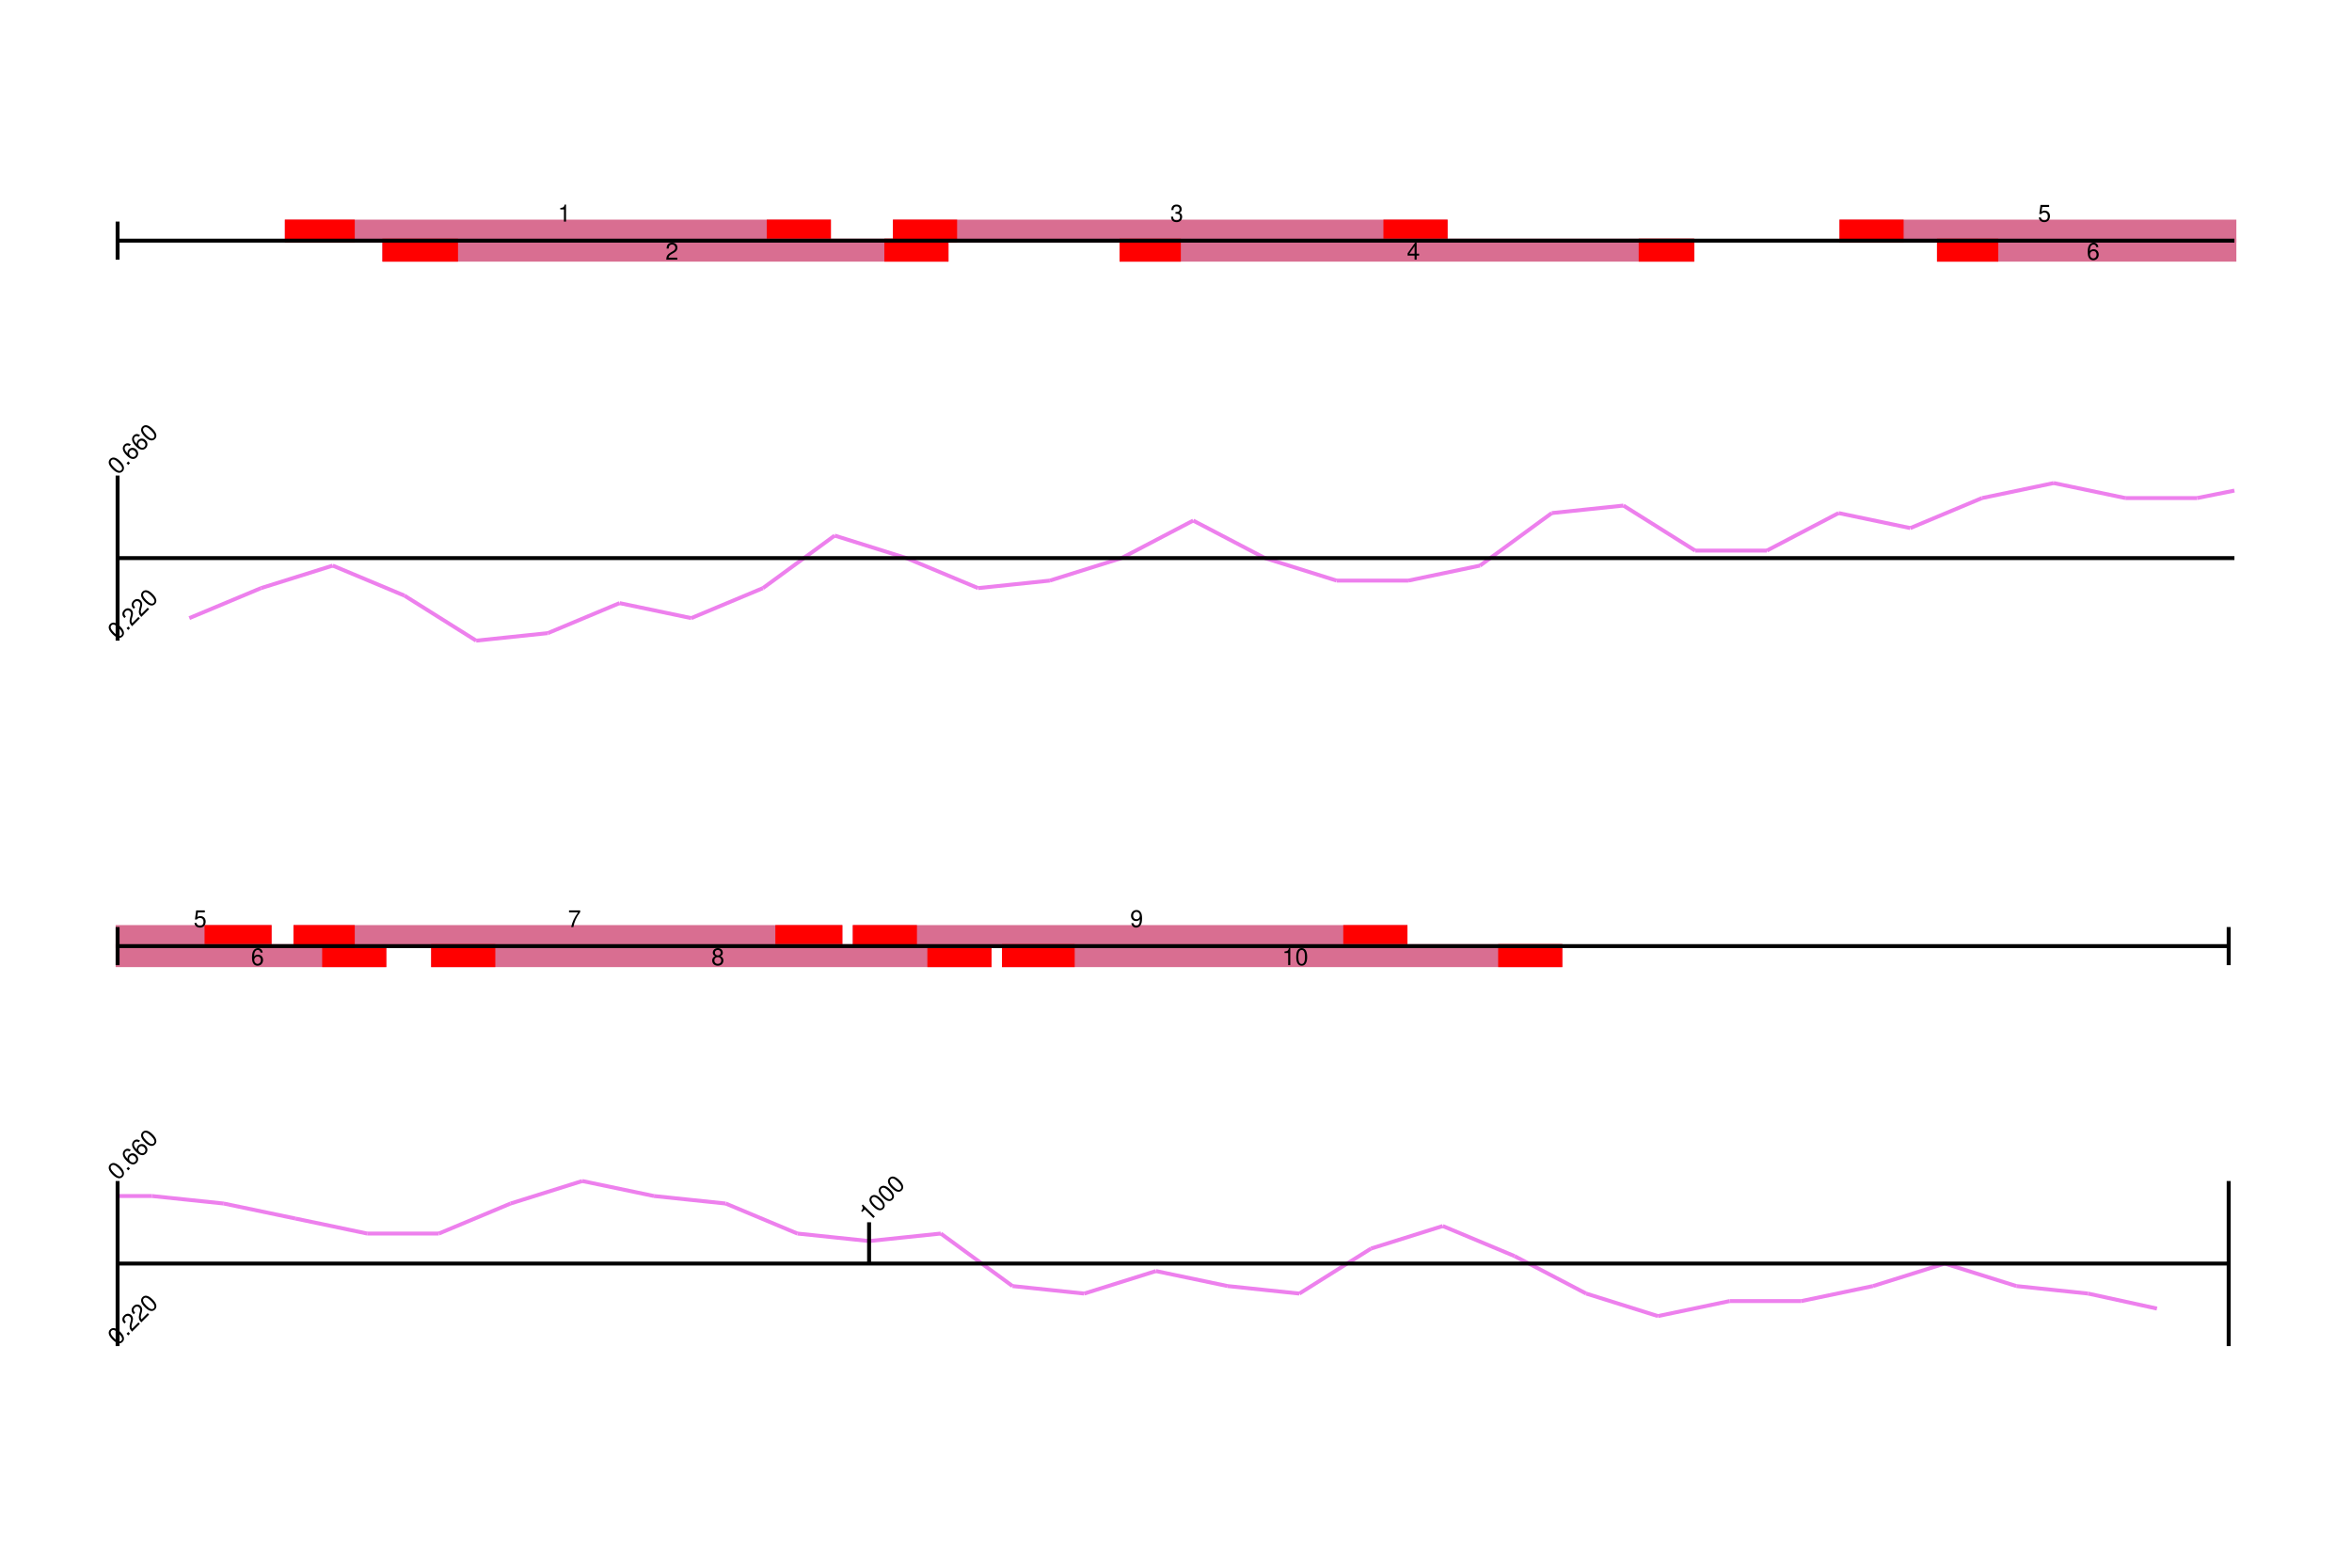
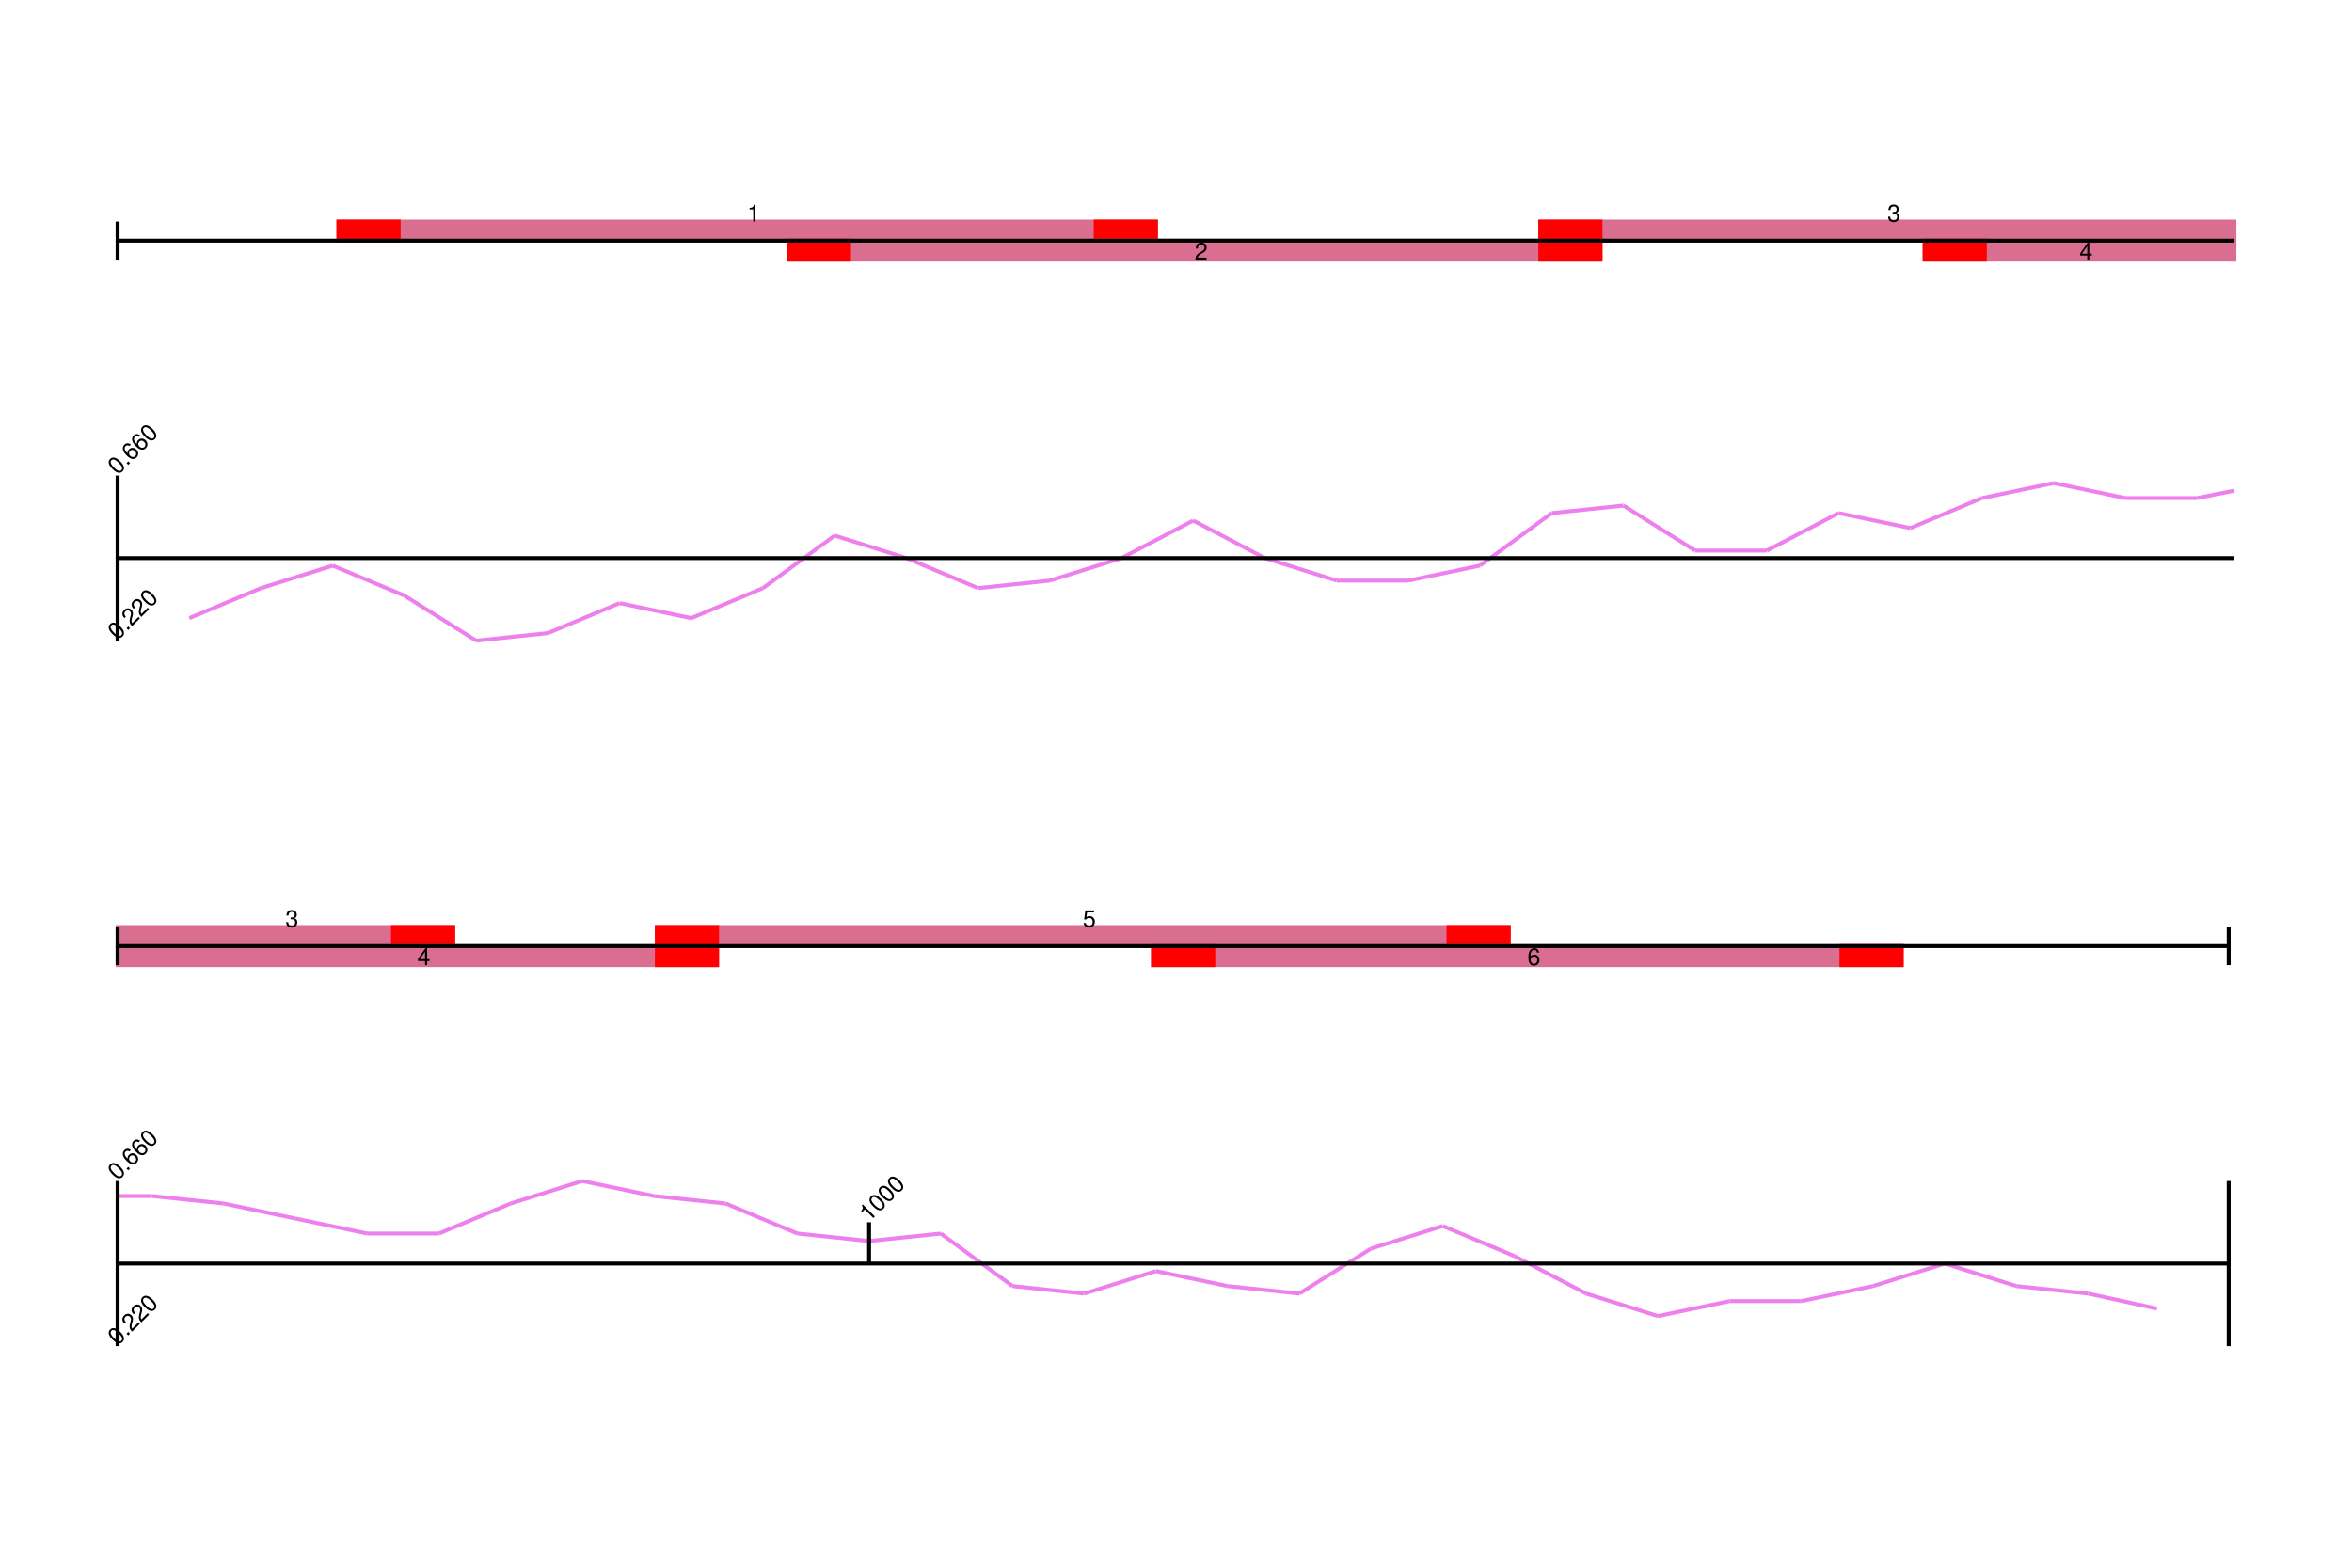
- <svg xmlns="http://www.w3.org/2000/svg" width="600" height="400" preserveAspectRatio="xMinYMin meet" viewBox="0 0 600 400" version="1.0" fill-rule="evenodd">
+ <svg xmlns="http://www.w3.org/2000/svg" fill-rule="evenodd" height="400" preserveAspectRatio="xMinYMin meet" version="1.0" viewBox="0 0 600 400" width="600">
  <clipPath id="clip">
-     <rect x="0" y="0" width="600" height="400" />
+     <rect height="400" width="600" x="0" y="0" />
  </clipPath>
-   <g id="group" transform="scale(1,-1) translate(0,-400)" style="clip-path: url(#clip)">
+   <g id="group" style="clip-path: url(#clip)" transform="scale(1,-1) translate(0,-400)">
    <g transform="">
      <path d="M 48.293,242.284 L 48.293,242.284 Z" style="stroke: rgb(93%,50%,93%); stroke-linecap: butt; stroke-width: 1;" />
      <path d="M 48.293,242.284 L 66.585,249.942 Z" style="stroke: rgb(93%,50%,93%); stroke-linecap: butt; stroke-width: 1;" />
      <path d="M 66.585,249.942 L 84.878,255.685 Z" style="stroke: rgb(93%,50%,93%); stroke-linecap: butt; stroke-width: 1;" />
      <path d="M 84.878,255.685 L 103.171,248.027 Z" style="stroke: rgb(93%,50%,93%); stroke-linecap: butt; stroke-width: 1;" />
      <path d="M 103.171,248.027 L 121.463,236.54 Z" style="stroke: rgb(93%,50%,93%); stroke-linecap: butt; stroke-width: 1;" />
      <path d="M 121.463,236.54 L 139.756,238.455 Z" style="stroke: rgb(93%,50%,93%); stroke-linecap: butt; stroke-width: 1;" />
      <path d="M 139.756,238.455 L 158.049,246.113 Z" style="stroke: rgb(93%,50%,93%); stroke-linecap: butt; stroke-width: 1;" />
      <path d="M 158.049,246.113 L 176.341,242.284 Z" style="stroke: rgb(93%,50%,93%); stroke-linecap: butt; stroke-width: 1;" />
      <path d="M 176.341,242.284 L 194.634,249.942 Z" style="stroke: rgb(93%,50%,93%); stroke-linecap: butt; stroke-width: 1;" />
      <path d="M 194.634,249.942 L 212.927,263.344 Z" style="stroke: rgb(93%,50%,93%); stroke-linecap: butt; stroke-width: 1;" />
      <path d="M 212.927,263.344 L 231.22,257.6 Z" style="stroke: rgb(93%,50%,93%); stroke-linecap: butt; stroke-width: 1;" />
      <path d="M 231.22,257.6 L 249.512,249.942 Z" style="stroke: rgb(93%,50%,93%); stroke-linecap: butt; stroke-width: 1;" />
      <path d="M 249.512,249.942 L 267.805,251.856 Z" style="stroke: rgb(93%,50%,93%); stroke-linecap: butt; stroke-width: 1;" />
      <path d="M 267.805,251.856 L 286.098,257.6 Z" style="stroke: rgb(93%,50%,93%); stroke-linecap: butt; stroke-width: 1;" />
      <path d="M 286.098,257.6 L 304.39,267.173 Z" style="stroke: rgb(93%,50%,93%); stroke-linecap: butt; stroke-width: 1;" />
      <path d="M 304.39,267.173 L 322.683,257.6 Z" style="stroke: rgb(93%,50%,93%); stroke-linecap: butt; stroke-width: 1;" />
      <path d="M 322.683,257.6 L 340.976,251.856 Z" style="stroke: rgb(93%,50%,93%); stroke-linecap: butt; stroke-width: 1;" />
      <path d="M 340.976,251.856 L 359.268,251.856 Z" style="stroke: rgb(93%,50%,93%); stroke-linecap: butt; stroke-width: 1;" />
      <path d="M 359.268,251.856 L 377.561,255.685 Z" style="stroke: rgb(93%,50%,93%); stroke-linecap: butt; stroke-width: 1;" />
      <path d="M 377.561,255.685 L 395.854,269.087 Z" style="stroke: rgb(93%,50%,93%); stroke-linecap: butt; stroke-width: 1;" />
      <path d="M 395.854,269.087 L 414.146,271.002 Z" style="stroke: rgb(93%,50%,93%); stroke-linecap: butt; stroke-width: 1;" />
      <path d="M 414.146,271.002 L 432.439,259.515 Z" style="stroke: rgb(93%,50%,93%); stroke-linecap: butt; stroke-width: 1;" />
      <path d="M 432.439,259.515 L 450.732,259.515 Z" style="stroke: rgb(93%,50%,93%); stroke-linecap: butt; stroke-width: 1;" />
      <path d="M 450.732,259.515 L 469.024,269.087 Z" style="stroke: rgb(93%,50%,93%); stroke-linecap: butt; stroke-width: 1;" />
      <path d="M 469.024,269.087 L 487.317,265.258 Z" style="stroke: rgb(93%,50%,93%); stroke-linecap: butt; stroke-width: 1;" />
      <path d="M 487.317,265.258 L 505.61,272.916 Z" style="stroke: rgb(93%,50%,93%); stroke-linecap: butt; stroke-width: 1;" />
      <path d="M 505.61,272.916 L 523.902,276.745 Z" style="stroke: rgb(93%,50%,93%); stroke-linecap: butt; stroke-width: 1;" />
      <path d="M 523.902,276.745 L 542.195,272.916 Z" style="stroke: rgb(93%,50%,93%); stroke-linecap: butt; stroke-width: 1;" />
      <path d="M 542.195,272.916 L 560.488,272.916 Z" style="stroke: rgb(93%,50%,93%); stroke-linecap: butt; stroke-width: 1;" />
      <path d="M 560.488,272.916 L 570,274.831 Z" style="stroke: rgb(93%,50%,93%); stroke-linecap: butt; stroke-width: 1;" />
      <path d="M 30,94.831 L 38.78,94.831 Z" style="stroke: rgb(93%,50%,93%); stroke-linecap: butt; stroke-width: 1;" />
      <path d="M 38.78,94.831 L 57.073,92.916 Z" style="stroke: rgb(93%,50%,93%); stroke-linecap: butt; stroke-width: 1;" />
      <path d="M 57.073,92.916 L 75.366,89.087 Z" style="stroke: rgb(93%,50%,93%); stroke-linecap: butt; stroke-width: 1;" />
      <path d="M 75.366,89.087 L 93.659,85.258 Z" style="stroke: rgb(93%,50%,93%); stroke-linecap: butt; stroke-width: 1;" />
      <path d="M 93.659,85.258 L 111.951,85.258 Z" style="stroke: rgb(93%,50%,93%); stroke-linecap: butt; stroke-width: 1;" />
      <path d="M 111.951,85.258 L 130.244,92.916 Z" style="stroke: rgb(93%,50%,93%); stroke-linecap: butt; stroke-width: 1;" />
      <path d="M 130.244,92.916 L 148.537,98.66 Z" style="stroke: rgb(93%,50%,93%); stroke-linecap: butt; stroke-width: 1;" />
      <path d="M 148.537,98.66 L 166.829,94.831 Z" style="stroke: rgb(93%,50%,93%); stroke-linecap: butt; stroke-width: 1;" />
      <path d="M 166.829,94.831 L 185.122,92.916 Z" style="stroke: rgb(93%,50%,93%); stroke-linecap: butt; stroke-width: 1;" />
      <path d="M 185.122,92.916 L 203.415,85.258 Z" style="stroke: rgb(93%,50%,93%); stroke-linecap: butt; stroke-width: 1;" />
      <path d="M 203.415,85.258 L 221.707,83.344 Z" style="stroke: rgb(93%,50%,93%); stroke-linecap: butt; stroke-width: 1;" />
      <path d="M 221.707,83.344 L 240,85.258 Z" style="stroke: rgb(93%,50%,93%); stroke-linecap: butt; stroke-width: 1;" />
      <path d="M 240,85.258 L 258.293,71.856 Z" style="stroke: rgb(93%,50%,93%); stroke-linecap: butt; stroke-width: 1;" />
      <path d="M 258.293,71.856 L 276.585,69.942 Z" style="stroke: rgb(93%,50%,93%); stroke-linecap: butt; stroke-width: 1;" />
      <path d="M 276.585,69.942 L 294.878,75.685 Z" style="stroke: rgb(93%,50%,93%); stroke-linecap: butt; stroke-width: 1;" />
      <path d="M 294.878,75.685 L 313.171,71.856 Z" style="stroke: rgb(93%,50%,93%); stroke-linecap: butt; stroke-width: 1;" />
      <path d="M 313.171,71.856 L 331.463,69.942 Z" style="stroke: rgb(93%,50%,93%); stroke-linecap: butt; stroke-width: 1;" />
      <path d="M 331.463,69.942 L 349.756,81.429 Z" style="stroke: rgb(93%,50%,93%); stroke-linecap: butt; stroke-width: 1;" />
      <path d="M 349.756,81.429 L 368.049,87.173 Z" style="stroke: rgb(93%,50%,93%); stroke-linecap: butt; stroke-width: 1;" />
      <path d="M 368.049,87.173 L 386.341,79.515 Z" style="stroke: rgb(93%,50%,93%); stroke-linecap: butt; stroke-width: 1;" />
      <path d="M 386.341,79.515 L 404.634,69.942 Z" style="stroke: rgb(93%,50%,93%); stroke-linecap: butt; stroke-width: 1;" />
      <path d="M 404.634,69.942 L 422.927,64.198 Z" style="stroke: rgb(93%,50%,93%); stroke-linecap: butt; stroke-width: 1;" />
      <path d="M 422.927,64.198 L 441.22,68.027 Z" style="stroke: rgb(93%,50%,93%); stroke-linecap: butt; stroke-width: 1;" />
      <path d="M 441.22,68.027 L 459.512,68.027 Z" style="stroke: rgb(93%,50%,93%); stroke-linecap: butt; stroke-width: 1;" />
      <path d="M 459.512,68.027 L 477.805,71.856 Z" style="stroke: rgb(93%,50%,93%); stroke-linecap: butt; stroke-width: 1;" />
      <path d="M 477.805,71.856 L 496.098,77.6 Z" style="stroke: rgb(93%,50%,93%); stroke-linecap: butt; stroke-width: 1;" />
      <path d="M 496.098,77.6 L 514.39,71.856 Z" style="stroke: rgb(93%,50%,93%); stroke-linecap: butt; stroke-width: 1;" />
      <path d="M 514.39,71.856 L 532.683,69.942 Z" style="stroke: rgb(93%,50%,93%); stroke-linecap: butt; stroke-width: 1;" />
      <path d="M 532.683,69.942 L 550.244,66.113 Z" style="stroke: rgb(93%,50%,93%); stroke-linecap: butt; stroke-width: 1;" />
-       <polygon points="73.171 338.6, 211.463 338.6, 211.463 343.46, 73.171 343.46" style="stroke: rgb(85%,43%,57%); stroke-linecap: butt; stroke-width: 1; fill: rgb(85%,43%,57%);" />
-       <polygon points="73.171 338.6, 90 338.6, 90 343.46, 73.171 343.46" style="stroke: rgb(100%,0%,0%); stroke-linecap: butt; stroke-width: 1; fill: rgb(100%,0%,0%);" />
-       <polygon points="196.098 338.6, 211.463 338.6, 211.463 343.46, 196.098 343.46" style="stroke: rgb(100%,0%,0%); stroke-linecap: butt; stroke-width: 1; fill: rgb(100%,0%,0%);" />
-       <polygon points="98.049 333.74, 241.463 333.74, 241.463 338.6, 98.049 338.6" style="stroke: rgb(85%,43%,57%); stroke-linecap: butt; stroke-width: 1; fill: rgb(85%,43%,57%);" />
-       <polygon points="98.049 333.74, 116.341 333.74, 116.341 338.6, 98.049 338.6" style="stroke: rgb(100%,0%,0%); stroke-linecap: butt; stroke-width: 1; fill: rgb(100%,0%,0%);" />
-       <polygon points="226.098 333.74, 241.463 333.74, 241.463 338.6, 226.098 338.6" style="stroke: rgb(100%,0%,0%); stroke-linecap: butt; stroke-width: 1; fill: rgb(100%,0%,0%);" />
-       <polygon points="228.293 338.6, 368.781 338.6, 368.781 343.46, 228.293 343.46" style="stroke: rgb(85%,43%,57%); stroke-linecap: butt; stroke-width: 1; fill: rgb(85%,43%,57%);" />
-       <polygon points="228.293 338.6, 243.659 338.6, 243.659 343.46, 228.293 343.46" style="stroke: rgb(100%,0%,0%); stroke-linecap: butt; stroke-width: 1; fill: rgb(100%,0%,0%);" />
-       <polygon points="353.415 338.6, 368.781 338.6, 368.781 343.46, 353.415 343.46" style="stroke: rgb(100%,0%,0%); stroke-linecap: butt; stroke-width: 1; fill: rgb(100%,0%,0%);" />
-       <polygon points="286.098 333.74, 431.707 333.74, 431.707 338.6, 286.098 338.6" style="stroke: rgb(85%,43%,57%); stroke-linecap: butt; stroke-width: 1; fill: rgb(85%,43%,57%);" />
-       <polygon points="286.098 333.74, 300.732 333.74, 300.732 338.6, 286.098 338.6" style="stroke: rgb(100%,0%,0%); stroke-linecap: butt; stroke-width: 1; fill: rgb(100%,0%,0%);" />
-       <polygon points="418.537 333.74, 431.707 333.74, 431.707 338.6, 418.537 338.6" style="stroke: rgb(100%,0%,0%); stroke-linecap: butt; stroke-width: 1; fill: rgb(100%,0%,0%);" />
-       <polygon points="469.756 338.6, 570 338.6, 570 343.46, 469.756 343.46" style="stroke: rgb(85%,43%,57%); stroke-linecap: butt; stroke-width: 1; fill: rgb(85%,43%,57%);" />
-       <polygon points="30 158.6, 68.78 158.6, 68.78 163.46, 30 163.46" style="stroke: rgb(85%,43%,57%); stroke-linecap: butt; stroke-width: 1; fill: rgb(85%,43%,57%);" />
-       <polygon points="469.756 338.6, 485.122 338.6, 485.122 343.46, 469.756 343.46" style="stroke: rgb(100%,0%,0%); stroke-linecap: butt; stroke-width: 1; fill: rgb(100%,0%,0%);" />
-       <polygon points="52.683 158.6, 68.78 158.6, 68.78 163.46, 52.683 163.46" style="stroke: rgb(100%,0%,0%); stroke-linecap: butt; stroke-width: 1; fill: rgb(100%,0%,0%);" />
-       <polygon points="494.634 333.74, 570 333.74, 570 338.6, 494.634 338.6" style="stroke: rgb(85%,43%,57%); stroke-linecap: butt; stroke-width: 1; fill: rgb(85%,43%,57%);" />
-       <polygon points="30 153.74, 98.049 153.74, 98.049 158.6, 30 158.6" style="stroke: rgb(85%,43%,57%); stroke-linecap: butt; stroke-width: 1; fill: rgb(85%,43%,57%);" />
-       <polygon points="494.634 333.74, 509.268 333.74, 509.268 338.6, 494.634 338.6" style="stroke: rgb(100%,0%,0%); stroke-linecap: butt; stroke-width: 1; fill: rgb(100%,0%,0%);" />
-       <polygon points="82.683 153.74, 98.049 153.74, 98.049 158.6, 82.683 158.6" style="stroke: rgb(100%,0%,0%); stroke-linecap: butt; stroke-width: 1; fill: rgb(100%,0%,0%);" />
-       <polygon points="75.366 158.6, 214.39 158.6, 214.39 163.46, 75.366 163.46" style="stroke: rgb(85%,43%,57%); stroke-linecap: butt; stroke-width: 1; fill: rgb(85%,43%,57%);" />
-       <polygon points="75.366 158.6, 90 158.6, 90 163.46, 75.366 163.46" style="stroke: rgb(100%,0%,0%); stroke-linecap: butt; stroke-width: 1; fill: rgb(100%,0%,0%);" />
-       <polygon points="198.293 158.6, 214.39 158.6, 214.39 163.46, 198.293 163.46" style="stroke: rgb(100%,0%,0%); stroke-linecap: butt; stroke-width: 1; fill: rgb(100%,0%,0%);" />
-       <polygon points="110.488 153.74, 252.439 153.74, 252.439 158.6, 110.488 158.6" style="stroke: rgb(85%,43%,57%); stroke-linecap: butt; stroke-width: 1; fill: rgb(85%,43%,57%);" />
-       <polygon points="110.488 153.74, 125.854 153.74, 125.854 158.6, 110.488 158.6" style="stroke: rgb(100%,0%,0%); stroke-linecap: butt; stroke-width: 1; fill: rgb(100%,0%,0%);" />
-       <polygon points="237.073 153.74, 252.439 153.74, 252.439 158.6, 237.073 158.6" style="stroke: rgb(100%,0%,0%); stroke-linecap: butt; stroke-width: 1; fill: rgb(100%,0%,0%);" />
-       <polygon points="218.049 158.6, 358.537 158.6, 358.537 163.46, 218.049 163.46" style="stroke: rgb(85%,43%,57%); stroke-linecap: butt; stroke-width: 1; fill: rgb(85%,43%,57%);" />
-       <polygon points="218.049 158.6, 233.415 158.6, 233.415 163.46, 218.049 163.46" style="stroke: rgb(100%,0%,0%); stroke-linecap: butt; stroke-width: 1; fill: rgb(100%,0%,0%);" />
-       <polygon points="343.171 158.6, 358.537 158.6, 358.537 163.46, 343.171 163.46" style="stroke: rgb(100%,0%,0%); stroke-linecap: butt; stroke-width: 1; fill: rgb(100%,0%,0%);" />
-       <polygon points="256.098 153.74, 398.049 153.74, 398.049 158.6, 256.098 158.6" style="stroke: rgb(85%,43%,57%); stroke-linecap: butt; stroke-width: 1; fill: rgb(85%,43%,57%);" />
-       <polygon points="256.098 153.74, 273.659 153.74, 273.659 158.6, 256.098 158.6" style="stroke: rgb(100%,0%,0%); stroke-linecap: butt; stroke-width: 1; fill: rgb(100%,0%,0%);" />
-       <polygon points="382.683 153.74, 398.049 153.74, 398.049 158.6, 382.683 158.6" style="stroke: rgb(100%,0%,0%); stroke-linecap: butt; stroke-width: 1; fill: rgb(100%,0%,0%);" />
+       <polygon points="86.341 338.6, 294.878 338.6, 294.878 343.46, 86.341 343.46" style="stroke: rgb(85%,43%,57%); stroke-linecap: butt; stroke-width: 1; fill: rgb(85%,43%,57%); fill-rule: evenodd;" />
+       <polygon points="86.341 338.6, 101.707 338.6, 101.707 343.46, 86.341 343.46" style="stroke: rgb(100%,0%,0%); stroke-linecap: butt; stroke-width: 1; fill: rgb(100%,0%,0%); fill-rule: evenodd;" />
+       <polygon points="279.512 338.6, 294.878 338.6, 294.878 343.46, 279.512 343.46" style="stroke: rgb(100%,0%,0%); stroke-linecap: butt; stroke-width: 1; fill: rgb(100%,0%,0%); fill-rule: evenodd;" />
+       <polygon points="201.22 333.74, 408.293 333.74, 408.293 338.6, 201.22 338.6" style="stroke: rgb(85%,43%,57%); stroke-linecap: butt; stroke-width: 1; fill: rgb(85%,43%,57%); fill-rule: evenodd;" />
+       <polygon points="201.22 333.74, 216.585 333.74, 216.585 338.6, 201.22 338.6" style="stroke: rgb(100%,0%,0%); stroke-linecap: butt; stroke-width: 1; fill: rgb(100%,0%,0%); fill-rule: evenodd;" />
+       <polygon points="392.927 333.74, 408.293 333.74, 408.293 338.6, 392.927 338.6" style="stroke: rgb(100%,0%,0%); stroke-linecap: butt; stroke-width: 1; fill: rgb(100%,0%,0%); fill-rule: evenodd;" />
+       <polygon points="392.927 338.6, 570 338.6, 570 343.46, 392.927 343.46" style="stroke: rgb(85%,43%,57%); stroke-linecap: butt; stroke-width: 1; fill: rgb(85%,43%,57%); fill-rule: evenodd;" />
+       <polygon points="30 158.6, 115.61 158.6, 115.61 163.46, 30 163.46" style="stroke: rgb(85%,43%,57%); stroke-linecap: butt; stroke-width: 1; fill: rgb(85%,43%,57%); fill-rule: evenodd;" />
+       <polygon points="392.927 338.6, 408.293 338.6, 408.293 343.46, 392.927 343.46" style="stroke: rgb(100%,0%,0%); stroke-linecap: butt; stroke-width: 1; fill: rgb(100%,0%,0%); fill-rule: evenodd;" />
+       <polygon points="100.244 158.6, 115.61 158.6, 115.61 163.46, 100.244 163.46" style="stroke: rgb(100%,0%,0%); stroke-linecap: butt; stroke-width: 1; fill: rgb(100%,0%,0%); fill-rule: evenodd;" />
+       <polygon points="490.976 333.74, 570 333.74, 570 338.6, 490.976 338.6" style="stroke: rgb(85%,43%,57%); stroke-linecap: butt; stroke-width: 1; fill: rgb(85%,43%,57%); fill-rule: evenodd;" />
+       <polygon points="30 153.74, 182.927 153.74, 182.927 158.6, 30 158.6" style="stroke: rgb(85%,43%,57%); stroke-linecap: butt; stroke-width: 1; fill: rgb(85%,43%,57%); fill-rule: evenodd;" />
+       <polygon points="490.976 333.74, 506.341 333.74, 506.341 338.6, 490.976 338.6" style="stroke: rgb(100%,0%,0%); stroke-linecap: butt; stroke-width: 1; fill: rgb(100%,0%,0%); fill-rule: evenodd;" />
+       <polygon points="167.561 153.74, 182.927 153.74, 182.927 158.6, 167.561 158.6" style="stroke: rgb(100%,0%,0%); stroke-linecap: butt; stroke-width: 1; fill: rgb(100%,0%,0%); fill-rule: evenodd;" />
+       <polygon points="167.561 158.6, 384.878 158.6, 384.878 163.46, 167.561 163.46" style="stroke: rgb(85%,43%,57%); stroke-linecap: butt; stroke-width: 1; fill: rgb(85%,43%,57%); fill-rule: evenodd;" />
+       <polygon points="167.561 158.6, 182.927 158.6, 182.927 163.46, 167.561 163.46" style="stroke: rgb(100%,0%,0%); stroke-linecap: butt; stroke-width: 1; fill: rgb(100%,0%,0%); fill-rule: evenodd;" />
+       <polygon points="369.512 158.6, 384.878 158.6, 384.878 163.46, 369.512 163.46" style="stroke: rgb(100%,0%,0%); stroke-linecap: butt; stroke-width: 1; fill: rgb(100%,0%,0%); fill-rule: evenodd;" />
+       <polygon points="294.146 153.74, 485.122 153.74, 485.122 158.6, 294.146 158.6" style="stroke: rgb(85%,43%,57%); stroke-linecap: butt; stroke-width: 1; fill: rgb(85%,43%,57%); fill-rule: evenodd;" />
+       <polygon points="294.146 153.74, 309.512 153.74, 309.512 158.6, 294.146 158.6" style="stroke: rgb(100%,0%,0%); stroke-linecap: butt; stroke-width: 1; fill: rgb(100%,0%,0%); fill-rule: evenodd;" />
+       <polygon points="469.756 153.74, 485.122 153.74, 485.122 158.6, 469.756 158.6" style="stroke: rgb(100%,0%,0%); stroke-linecap: butt; stroke-width: 1; fill: rgb(100%,0%,0%); fill-rule: evenodd;" />
      <path d="M 30,257.6 L 570,257.6 Z" style="stroke: rgb(0%,0%,0%); stroke-linecap: butt; stroke-width: 1;" />
      <path d="M 30,236.54 L 30,278.66 Z" style="stroke: rgb(0%,0%,0%); stroke-linecap: butt; stroke-width: 1;" />
      <path d="M 568.537,56.54 L 568.537,98.66 Z" style="stroke: rgb(0%,0%,0%); stroke-linecap: butt; stroke-width: 1;" />
      <path d="M 30,77.6 L 568.537,77.6 Z" style="stroke: rgb(0%,0%,0%); stroke-linecap: butt; stroke-width: 1;" />
      <path d="M 30,56.54 L 30,98.66 Z" style="stroke: rgb(0%,0%,0%); stroke-linecap: butt; stroke-width: 1;" />
      <path d="M 221.707,77.6 L 221.707,88.13 Z" style="stroke: rgb(0%,0%,0%); stroke-linecap: butt; stroke-width: 1;" />
      <path d="M 30,338.6 L 570,338.6 Z" style="stroke: rgb(0%,0%,0%); stroke-linecap: butt; stroke-width: 1;" />
      <path d="M 30,333.74 L 30,343.46 Z" style="stroke: rgb(0%,0%,0%); stroke-linecap: butt; stroke-width: 1;" />
      <path d="M 568.537,153.74 L 568.537,163.46 Z" style="stroke: rgb(0%,0%,0%); stroke-linecap: butt; stroke-width: 1;" />
      <path d="M 30,158.6 L 568.537,158.6 Z" style="stroke: rgb(0%,0%,0%); stroke-linecap: butt; stroke-width: 1;" />
      <path d="M 30,153.74 L 30,163.46 Z" style="stroke: rgb(0%,0%,0%); stroke-linecap: butt; stroke-width: 1;" />
      <g transform=" matrix(0.707107,0.707107,-0.707107,0.707107,221.7073,88.13)">
-         <text x="0" y="0" style="font-family: Helvetica; font-size: 6px; fill: rgb(0%,0%,0%);" transform="translate(0,0) scale(1,-1)">1000</text>
+         <text style="font-family: Helvetica; font-size: 6px;fill: rgb(0%,0%,0%); stroke:none;" transform="translate(0,0) scale(1,-1)" x="0" y="0">1000</text>
      </g>
      <g transform=" matrix(0.707107,0.707107,-0.707107,0.707107,30,236.54)">
-         <text x="0" y="0" style="font-family: Helvetica; font-size: 6px; fill: rgb(0%,0%,0%);" transform="translate(0,0) scale(1,-1)">0.220</text>
+         <text style="font-family: Helvetica; font-size: 6px;fill: rgb(0%,0%,0%); stroke:none;" transform="translate(0,0) scale(1,-1)" x="0" y="0">0.220</text>
      </g>
      <g transform=" matrix(0.707107,0.707107,-0.707107,0.707107,30,278.66)">
-         <text x="0" y="0" style="font-family: Helvetica; font-size: 6px; fill: rgb(0%,0%,0%);" transform="translate(0,0) scale(1,-1)">0.660</text>
+         <text style="font-family: Helvetica; font-size: 6px;fill: rgb(0%,0%,0%); stroke:none;" transform="translate(0,0) scale(1,-1)" x="0" y="0">0.660</text>
      </g>
      <g transform=" matrix(0.707107,0.707107,-0.707107,0.707107,30,257.6)">
-         <text x="0" y="0" style="font-family: Helvetica; font-size: 6px; fill: rgb(0%,0%,0%);" transform="translate(0,0) scale(1,-1)" />
+         <text style="font-family: Helvetica; font-size: 6px;fill: rgb(0%,0%,0%); stroke:none;" transform="translate(0,0) scale(1,-1)" x="0" y="0" />
      </g>
      <g transform=" matrix(0.707107,0.707107,-0.707107,0.707107,30,56.54)">
-         <text x="0" y="0" style="font-family: Helvetica; font-size: 6px; fill: rgb(0%,0%,0%);" transform="translate(0,0) scale(1,-1)">0.220</text>
+         <text style="font-family: Helvetica; font-size: 6px;fill: rgb(0%,0%,0%); stroke:none;" transform="translate(0,0) scale(1,-1)" x="0" y="0">0.220</text>
      </g>
      <g transform=" matrix(0.707107,0.707107,-0.707107,0.707107,30,98.66)">
-         <text x="0" y="0" style="font-family: Helvetica; font-size: 6px; fill: rgb(0%,0%,0%);" transform="translate(0,0) scale(1,-1)">0.660</text>
+         <text style="font-family: Helvetica; font-size: 6px;fill: rgb(0%,0%,0%); stroke:none;" transform="translate(0,0) scale(1,-1)" x="0" y="0">0.660</text>
      </g>
      <g transform=" matrix(0.707107,0.707107,-0.707107,0.707107,30,77.6)">
-         <text x="0" y="0" style="font-family: Helvetica; font-size: 6px; fill: rgb(0%,0%,0%);" transform="translate(0,0) scale(1,-1)" />
+         <text style="font-family: Helvetica; font-size: 6px;fill: rgb(0%,0%,0%); stroke:none;" transform="translate(0,0) scale(1,-1)" x="0" y="0" />
      </g>
-       <g transform=" matrix(1,0,-0,1,142.3171,343.46)">
-         <text x="0" y="0" style="font-family: Helvetica; font-size: 6px; fill: rgb(0%,0%,0%);" transform="translate(0,0) scale(1,-1)">1</text>
+       <g transform=" matrix(1,0,-0,1,190.6098,343.46)">
+         <text style="font-family: Helvetica; font-size: 6px;fill: rgb(0%,0%,0%); stroke:none;" transform="translate(0,0) scale(1,-1)" x="0" y="0">1</text>
      </g>
-       <g transform=" matrix(1,0,-0,1,169.7561,333.74)">
-         <text x="0" y="0" style="font-family: Helvetica; font-size: 6px; fill: rgb(0%,0%,0%);" transform="translate(0,0) scale(1,-1)">2</text>
+       <g transform=" matrix(1,0,-0,1,304.7561,333.74)">
+         <text style="font-family: Helvetica; font-size: 6px;fill: rgb(0%,0%,0%); stroke:none;" transform="translate(0,0) scale(1,-1)" x="0" y="0">2</text>
      </g>
-       <g transform=" matrix(1,0,-0,1,298.5366,343.46)">
-         <text x="0" y="0" style="font-family: Helvetica; font-size: 6px; fill: rgb(0%,0%,0%);" transform="translate(0,0) scale(1,-1)">3</text>
+       <g transform=" matrix(1,0,-0,1,481.4634,343.46)">
+         <text style="font-family: Helvetica; font-size: 6px;fill: rgb(0%,0%,0%); stroke:none;" transform="translate(0,0) scale(1,-1)" x="0" y="0">3</text>
      </g>
-       <g transform=" matrix(1,0,-0,1,358.9024,333.74)">
-         <text x="0" y="0" style="font-family: Helvetica; font-size: 6px; fill: rgb(0%,0%,0%);" transform="translate(0,0) scale(1,-1)">4</text>
+       <g transform=" matrix(1,0,-0,1,72.80488,163.46)">
+         <text style="font-family: Helvetica; font-size: 6px;fill: rgb(0%,0%,0%); stroke:none;" transform="translate(0,0) scale(1,-1)" x="0" y="0">3</text>
      </g>
-       <g transform=" matrix(1,0,-0,1,519.878,343.46)">
-         <text x="0" y="0" style="font-family: Helvetica; font-size: 6px; fill: rgb(0%,0%,0%);" transform="translate(0,0) scale(1,-1)">5</text>
+       <g transform=" matrix(1,0,-0,1,530.4878,333.74)">
+         <text style="font-family: Helvetica; font-size: 6px;fill: rgb(0%,0%,0%); stroke:none;" transform="translate(0,0) scale(1,-1)" x="0" y="0">4</text>
      </g>
-       <g transform=" matrix(1,0,-0,1,49.39024,163.46)">
-         <text x="0" y="0" style="font-family: Helvetica; font-size: 6px; fill: rgb(0%,0%,0%);" transform="translate(0,0) scale(1,-1)">5</text>
+       <g transform=" matrix(1,0,-0,1,106.4634,153.74)">
+         <text style="font-family: Helvetica; font-size: 6px;fill: rgb(0%,0%,0%); stroke:none;" transform="translate(0,0) scale(1,-1)" x="0" y="0">4</text>
      </g>
-       <g transform=" matrix(1,0,-0,1,532.3171,333.74)">
-         <text x="0" y="0" style="font-family: Helvetica; font-size: 6px; fill: rgb(0%,0%,0%);" transform="translate(0,0) scale(1,-1)">6</text>
+       <g transform=" matrix(1,0,-0,1,276.2195,163.46)">
+         <text style="font-family: Helvetica; font-size: 6px;fill: rgb(0%,0%,0%); stroke:none;" transform="translate(0,0) scale(1,-1)" x="0" y="0">5</text>
      </g>
-       <g transform=" matrix(1,0,-0,1,64.02439,153.74)">
-         <text x="0" y="0" style="font-family: Helvetica; font-size: 6px; fill: rgb(0%,0%,0%);" transform="translate(0,0) scale(1,-1)">6</text>
-       </g>
-       <g transform=" matrix(1,0,-0,1,144.878,163.46)">
-         <text x="0" y="0" style="font-family: Helvetica; font-size: 6px; fill: rgb(0%,0%,0%);" transform="translate(0,0) scale(1,-1)">7</text>
-       </g>
-       <g transform=" matrix(1,0,-0,1,181.4634,153.74)">
-         <text x="0" y="0" style="font-family: Helvetica; font-size: 6px; fill: rgb(0%,0%,0%);" transform="translate(0,0) scale(1,-1)">8</text>
-       </g>
-       <g transform=" matrix(1,0,-0,1,288.2927,163.46)">
-         <text x="0" y="0" style="font-family: Helvetica; font-size: 6px; fill: rgb(0%,0%,0%);" transform="translate(0,0) scale(1,-1)">9</text>
-       </g>
-       <g transform=" matrix(1,0,-0,1,327.0732,153.74)">
-         <text x="0" y="0" style="font-family: Helvetica; font-size: 6px; fill: rgb(0%,0%,0%);" transform="translate(0,0) scale(1,-1)">10</text>
+       <g transform=" matrix(1,0,-0,1,389.6341,153.74)">
+         <text style="font-family: Helvetica; font-size: 6px;fill: rgb(0%,0%,0%); stroke:none;" transform="translate(0,0) scale(1,-1)" x="0" y="0">6</text>
      </g>
    </g>
  </g>
</svg>
